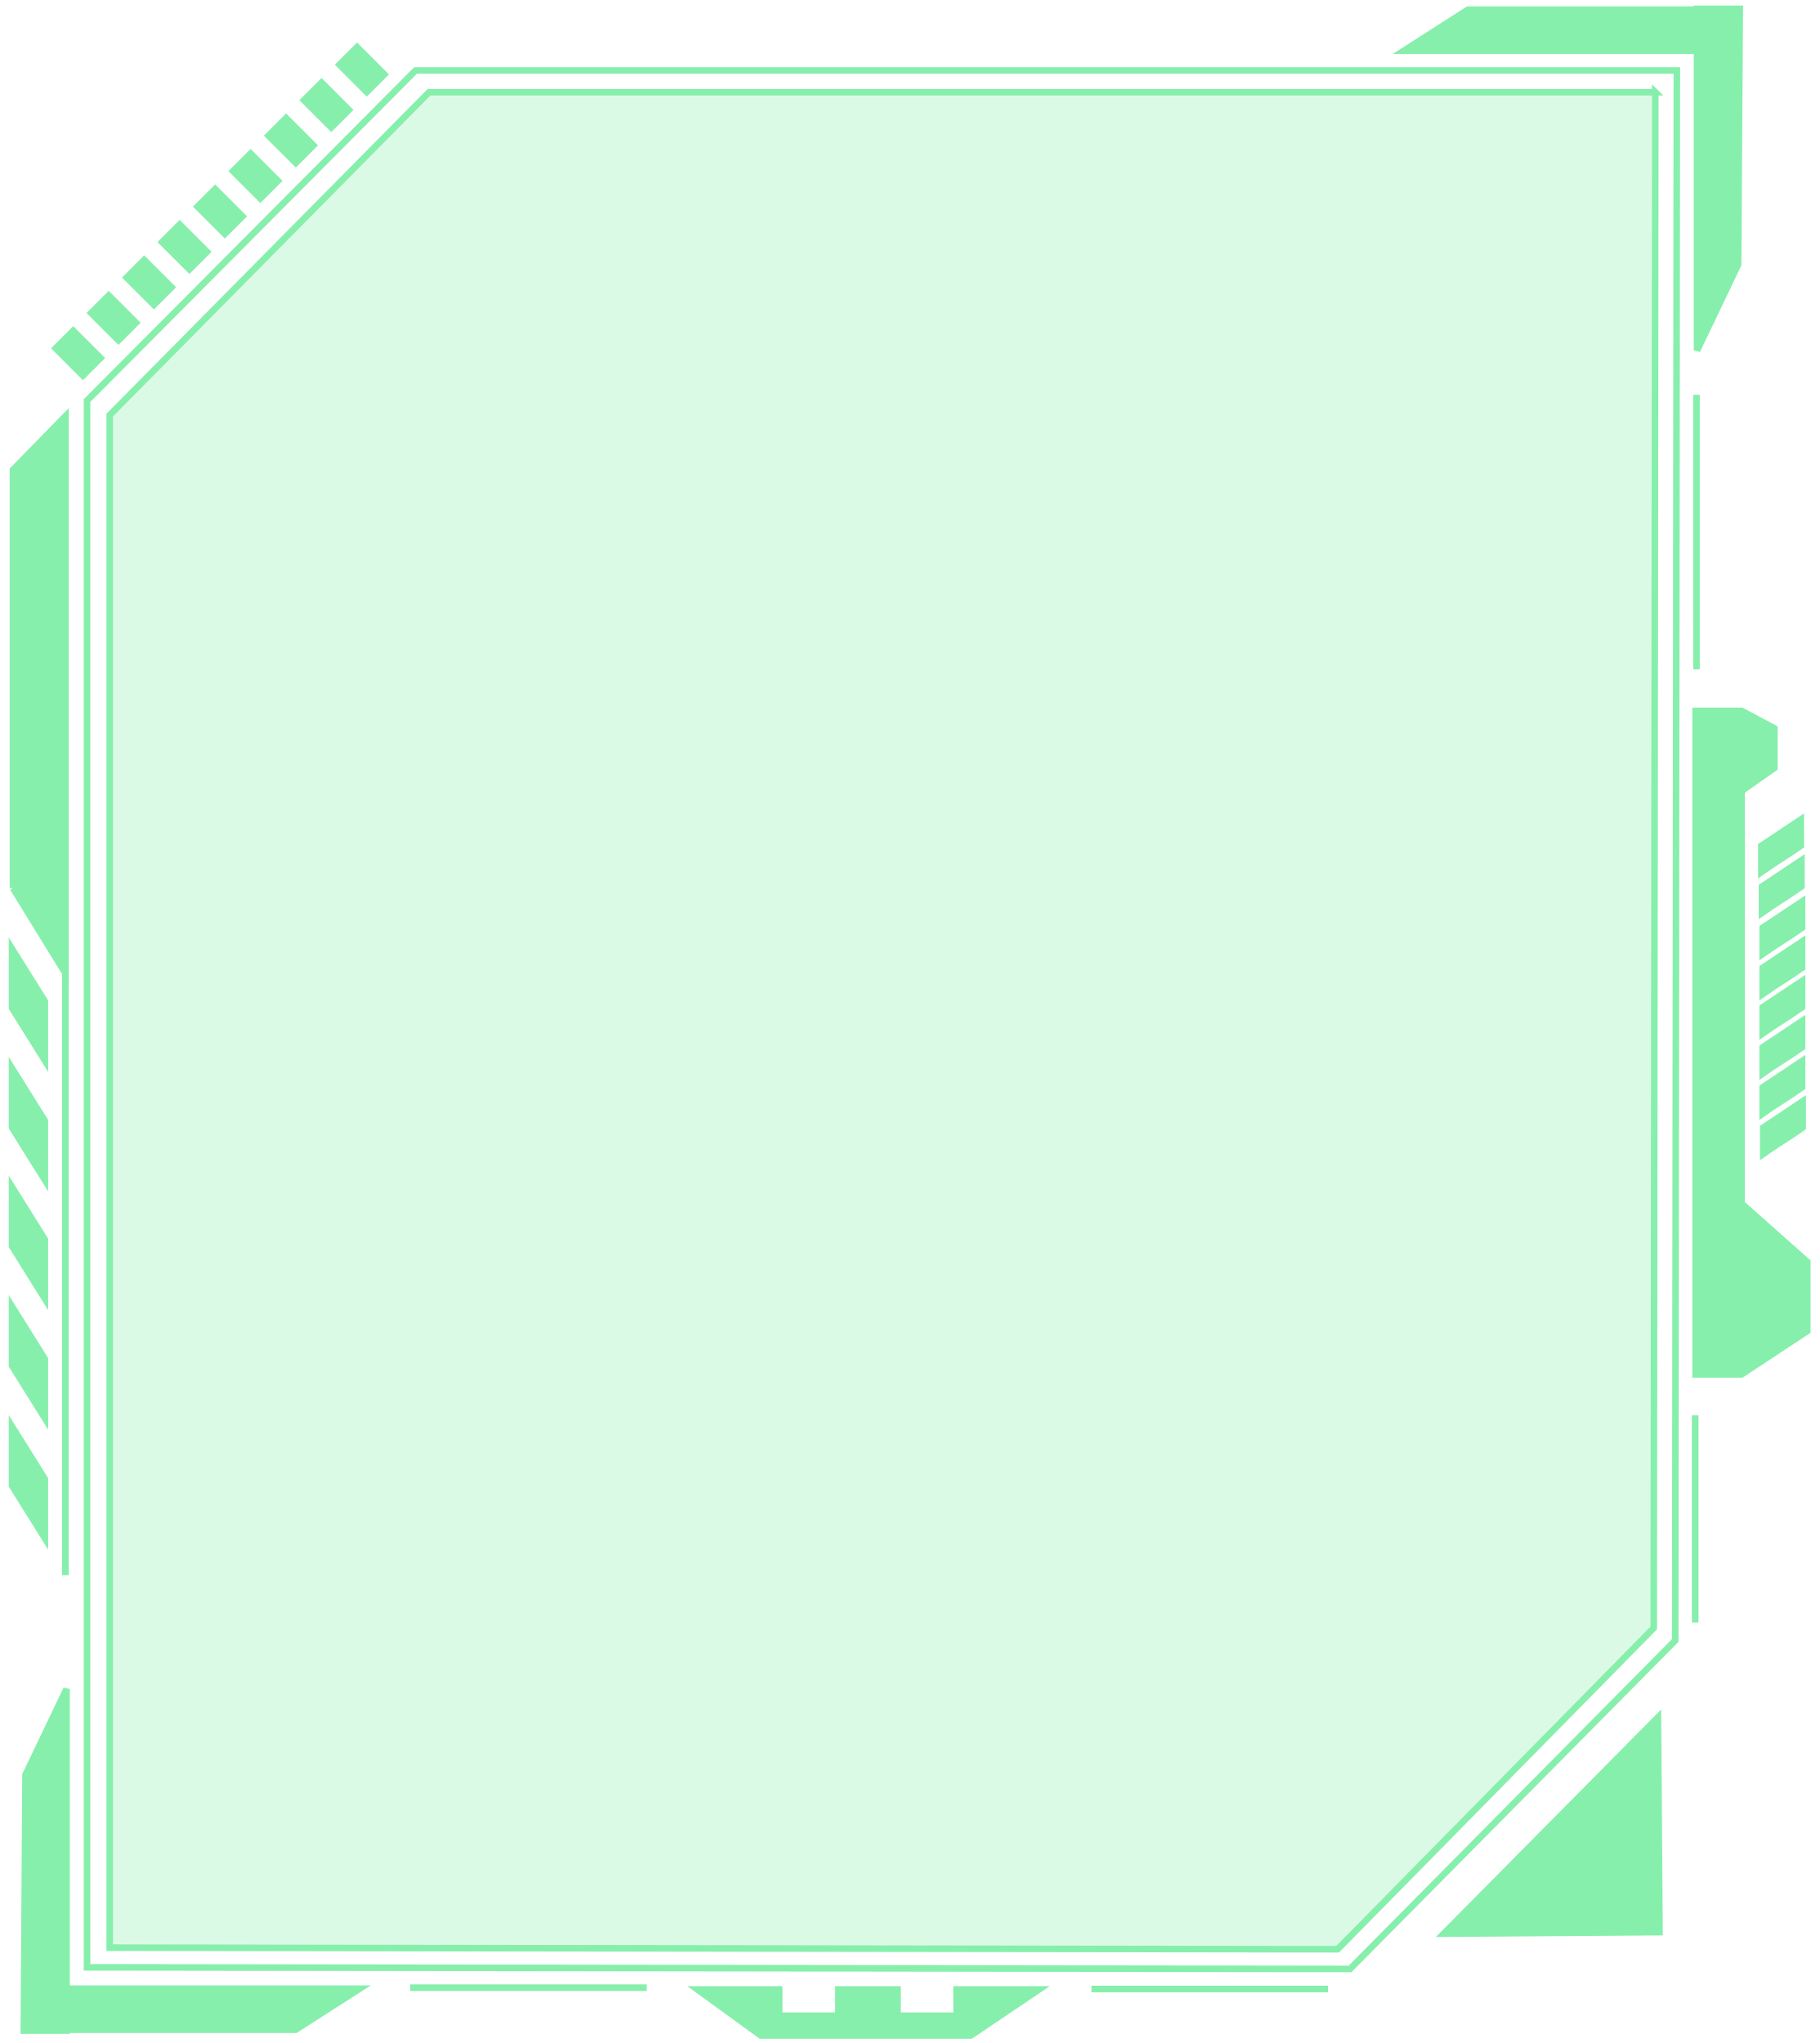
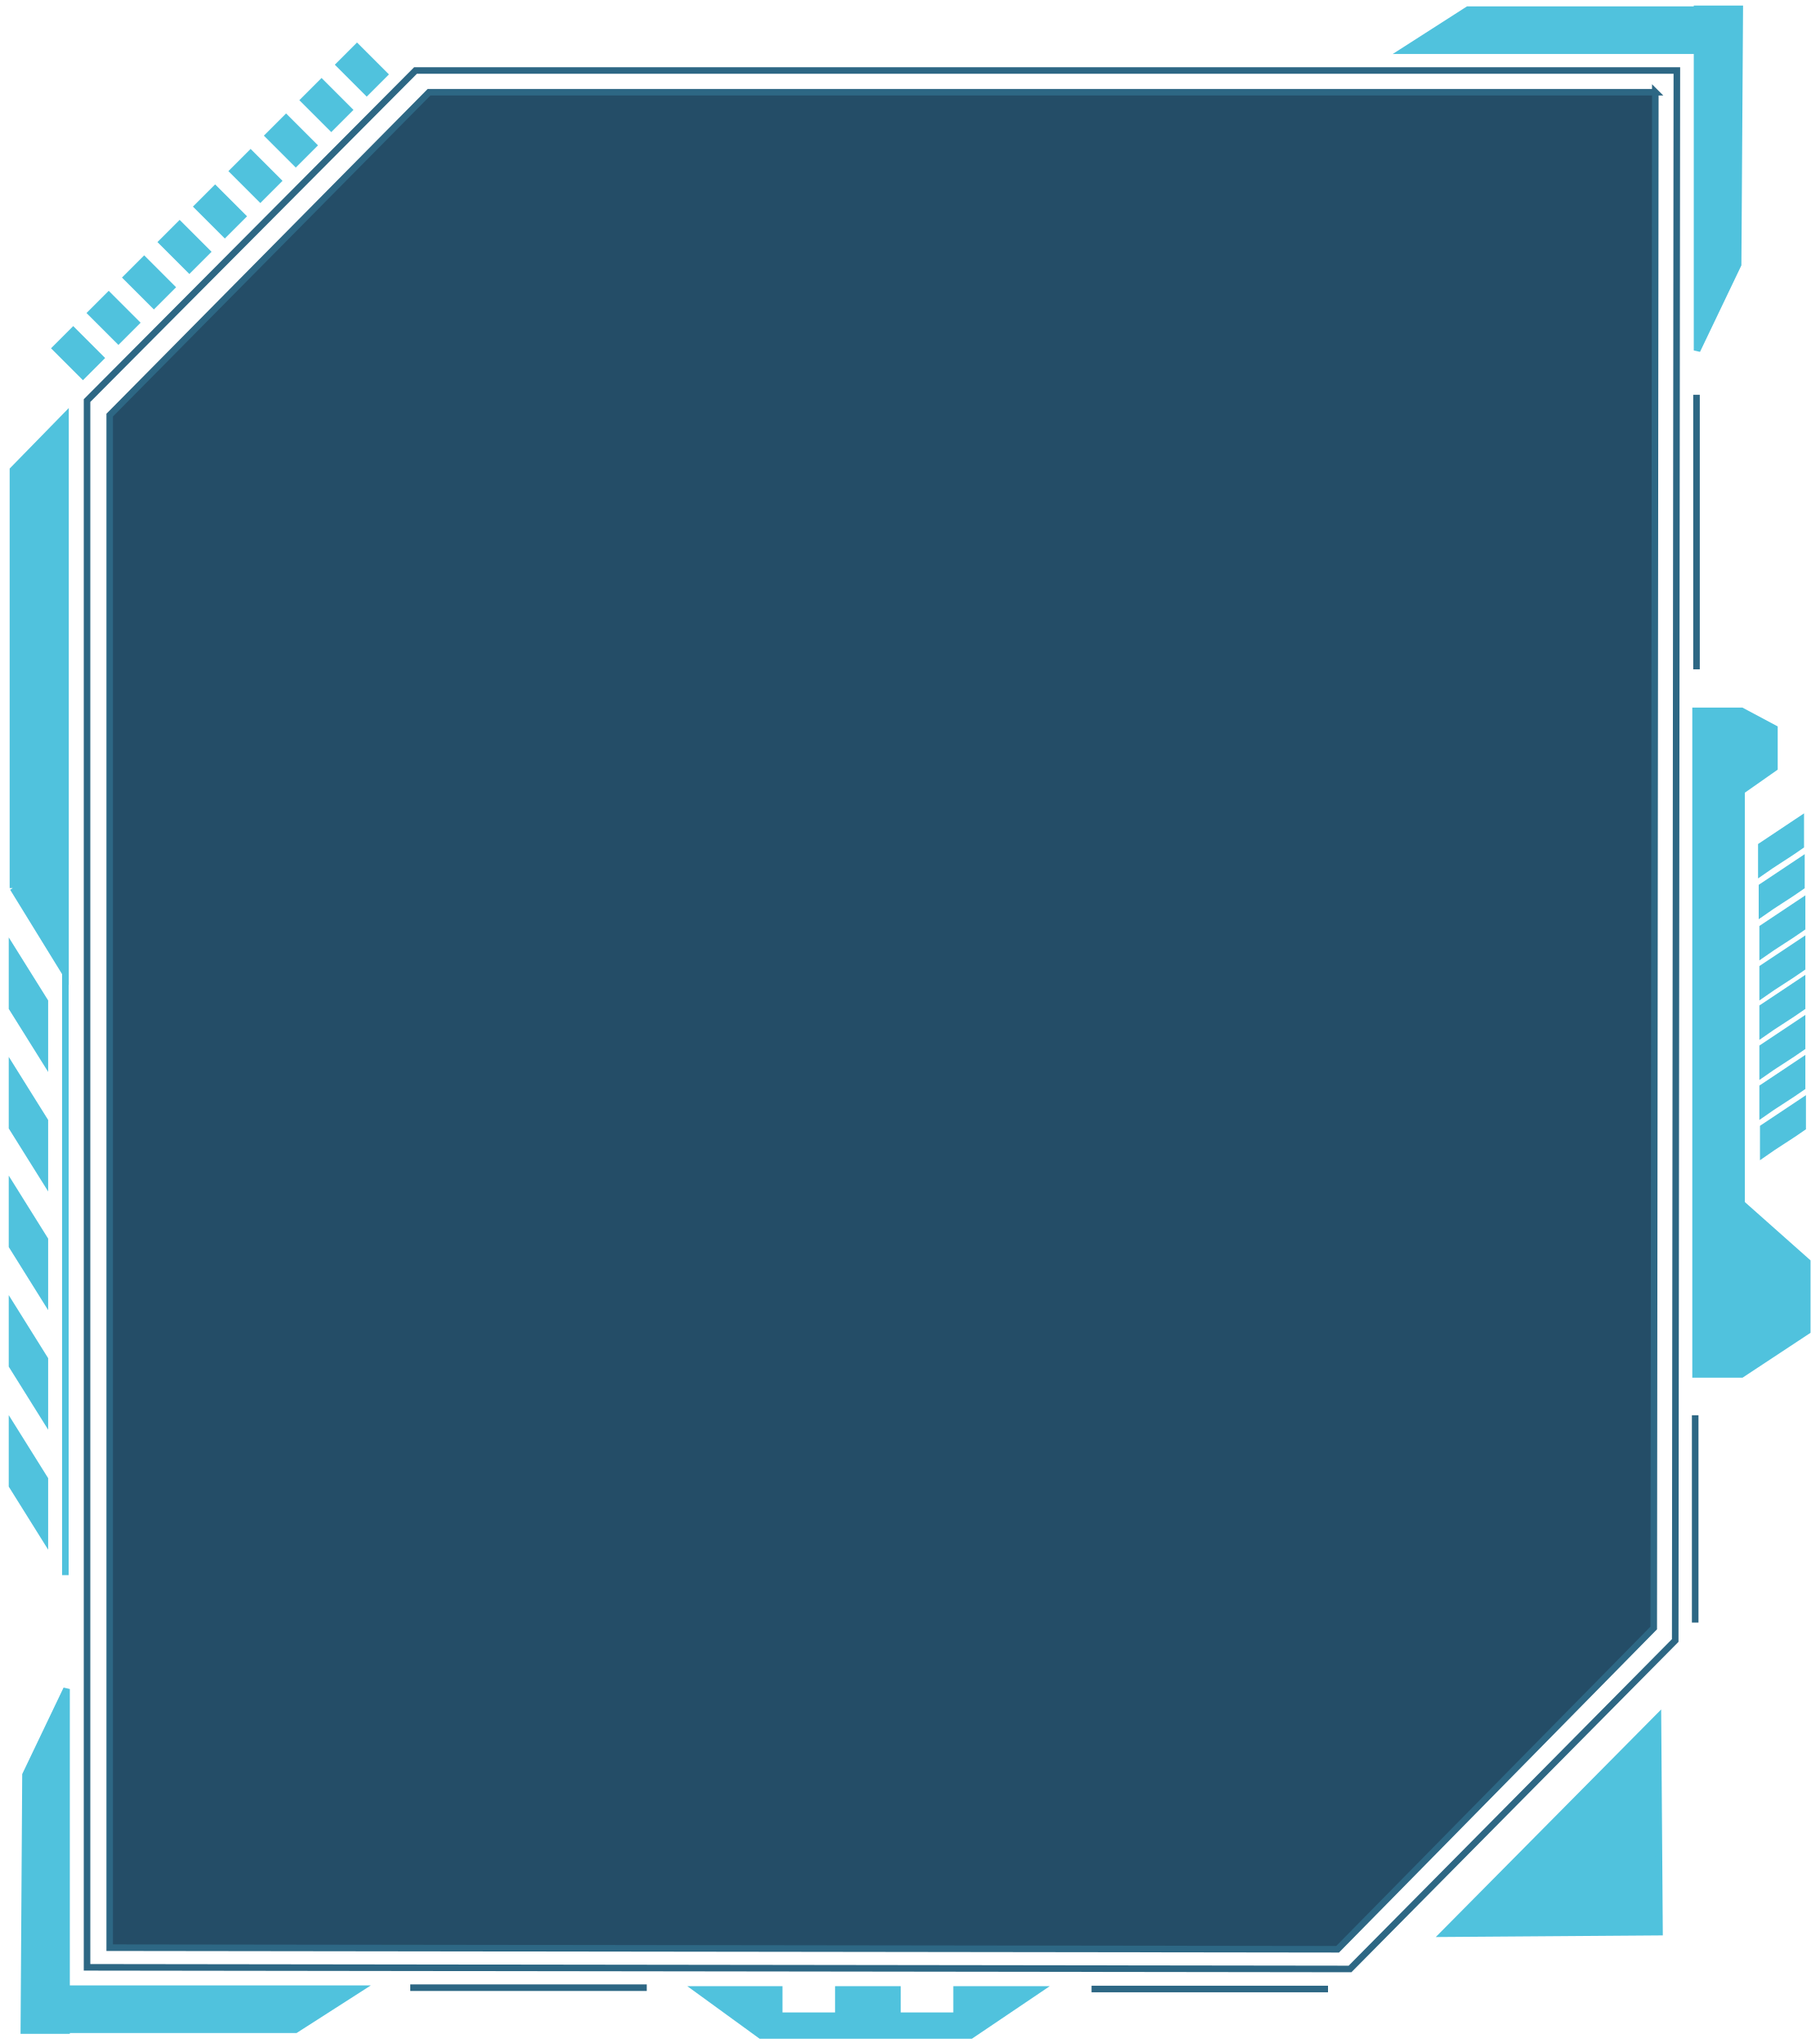
<svg xmlns="http://www.w3.org/2000/svg" width="277" height="311">
  <g class="layer">
-     <path d="m255.25,10.73l-192,0l-50,50.25l0,238.5l192.25,0.25l49.5,-50l0.25,-239z" fill="#ff0000" fill-opacity="0" id="svg_16" stroke="#86efac" />
+     <path d="m255.25,10.73l-192,0l-50,50.25l0,238.5l192.25,0.25l49.5,-50l0.25,-239z" fill="#ff0000" fill-opacity="0" id="svg_16" stroke="#2d6784" />
    <g id="svg_41">
-       <path d="m10.25,302.73l44.5,0l-9.75,6.25l-34.75,0l0,-6.25z" fill="#86efac" id="svg_34" stroke="#86efac" />
-       <path d="m10.13,309.11l0,-52l-6.25,13.07l-0.25,38.93l6.5,0z" fill="#86efac" id="svg_40" stroke="#86efac" />
+       <path d="m10.25,302.73l44.5,0l-9.75,6.25l-34.75,0l0,-6.25z" fill="#50c2dd" id="svg_34" stroke="#50c2dd" />
+       <path d="m10.13,309.11l0,-52l-6.25,13.07l-0.25,38.93l6.5,0z" fill="#50c2dd" id="svg_40" stroke="#50c2dd" />
    </g>
-     <rect fill="none" fill-opacity="0" height="6.27" id="svg_45" stroke="#86efac" width="45.36" x="543.06" y="256.15" />
-     <path d="m147.79,309.85l-32,0l-9.63,-7l12.45,0l0,4l9,0l0,-4l9,0l0,4l9,0l0,-4l12.55,0l-10.37,7z" fill="#86efac" id="svg_46" stroke="#86efac" />
-     <rect fill="none" fill-opacity="0" height="3.01" id="svg_47" stroke="#86efac" transform="matrix(6.12323e-17 1 -1 6.12323e-17 545.912 -278.518)" width="71.19" x="368.51" y="35.73" />
-     <rect fill="none" fill-opacity="0" height="3.01" id="svg_48" stroke="#86efac" transform="matrix(6.12323e-17 1 -1 6.12323e-17 402.807 76.4414)" width="13.03" x="124.87" y="-99.12" />
-     <line fill="none" fill-opacity="0" id="svg_50" stroke="#86efac" x1="166.15" x2="202.15" y1="302.78" y2="302.78" />
-     <rect fill="none" fill-opacity="0" height="6.27" id="svg_51" stroke="#86efac" transform="matrix(6.12323e-17 -1 1 6.12323e-17 51.2637 503.873)" width="100.25" x="267.4" y="517.11" />
+     <rect fill="none" fill-opacity="0" height="6.27" id="svg_45" stroke="#2d6784" width="45.36" x="543.06" y="256.15" />
+     <path d="m147.79,309.85l-32,0l-9.63,-7l12.45,0l0,4l9,0l0,-4l9,0l0,4l9,0l0,-4l12.55,0l-10.37,7z" fill="#50c2dd" id="svg_46" stroke="#50c2dd" />
+     <rect fill="none" fill-opacity="0" height="3.01" id="svg_47" stroke="#2d6784" transform="matrix(6.12323e-17 1 -1 6.12323e-17 545.912 -278.518)" width="71.19" x="368.51" y="35.73" />
+     <rect fill="none" fill-opacity="0" height="3.01" id="svg_48" stroke="#2d6784" transform="matrix(6.12323e-17 1 -1 6.12323e-17 402.807 76.4414)" width="13.03" x="124.87" y="-99.12" />
+     <line fill="none" fill-opacity="0" id="svg_50" stroke="#2d6784" x1="166.15" x2="202.15" y1="302.78" y2="302.78" />
+     <rect fill="none" fill-opacity="0" height="6.27" id="svg_51" stroke="#2d6784" transform="matrix(6.12323e-17 -1 1 6.12323e-17 51.2637 503.873)" width="100.25" x="267.4" y="517.11" />
    <g id="svg_52" transform="matrix(-1 1.22465e-16 -1.22465e-16 -1 789.404 231.228)">
-       <path d="m531.2,223.51l44.5,0l-9.75,6.25l-34.75,0l0,-6.25z" fill="#86efac" id="svg_53" stroke="#86efac" />
-       <path d="m531.08,229.88l0,-52l-6.25,13.07l-0.25,38.93l6.5,0z" fill="#86efac" id="svg_54" stroke="#86efac" />
+       <path d="m531.2,223.51l44.5,0l-9.75,6.25l-34.75,0l0,-6.25z" fill="#50c2dd" id="svg_53" stroke="#50c2dd" />
+       <path d="m531.08,229.88l0,-52l-6.25,13.07l-0.25,38.93l6.5,0z" fill="#50c2dd" id="svg_54" stroke="#50c2dd" />
    </g>
-     <path d="m258.1,108.22l0,101l7,0l10,-6.6l0,-10.53l-10,-8.88l0,-62.8l5,-3.51l0,-6.02l-5,-2.67l-7,0l0,0.01z" fill="#86efac" id="svg_56" stroke="#86efac" />
-     <rect fill="#86efac" height="3.78" id="svg_1" stroke="#86efac" transform="rotate(45 11.8864 53.7618)" width="5.87" x="8.95" y="51.87" />
-     <rect fill="#86efac" height="3.78" id="svg_2" stroke="#86efac" transform="rotate(45 17.2864 48.3918)" width="5.87" x="14.35" y="46.5" />
-     <rect fill="none" fill-opacity="0" height="3.78" id="svg_3" stroke="#86efac" transform="matrix(6.12323e-17 1 -1 6.12323e-17 505.85 177.85)" width="5.87" x="164.55" y="-89.01" />
-     <rect fill="#86efac" height="3.78" id="svg_4" stroke="#86efac" transform="rotate(45 22.6864 42.9918)" width="5.87" x="19.75" y="41.1" />
-     <rect fill="#86efac" height="3.78" id="svg_5" stroke="#86efac" transform="rotate(45 28.0864 37.5918)" width="5.87" x="25.15" y="35.7" />
-     <rect fill="#86efac" height="3.78" id="svg_6" stroke="#86efac" transform="rotate(45 33.4864 32.1918)" width="5.87" x="30.55" y="30.3" />
-     <rect fill="#86efac" height="3.78" id="svg_7" stroke="#86efac" transform="rotate(45 38.8864 26.7918)" width="5.87" x="35.95" y="24.9" />
-     <rect fill="#86efac" height="3.78" id="svg_8" stroke="#86efac" transform="rotate(45 44.2864 21.3918)" width="5.87" x="41.35" y="19.5" />
-     <rect fill="#86efac" height="3.78" id="svg_9" stroke="#86efac" transform="rotate(45 49.6864 15.9918)" width="5.87" x="46.75" y="14.1" />
-     <rect fill="#86efac" height="3.78" id="svg_10" stroke="#86efac" transform="rotate(45 55.0864 10.5918)" width="5.87" x="52.15" y="8.7" />
-     <line fill="none" fill-opacity="0" id="svg_13" stroke="#86efac" x1="62.45" x2="98.45" y1="302.58" y2="302.58" />
-     <rect fill="none" fill-opacity="0" height="6.27" id="svg_14" stroke="#86efac" width="45.36" x="547.89" y="274.73" />
-     <line fill="none" fill-opacity="0" id="svg_15" stroke="#86efac" x1="258.24" x2="258.24" y1="60.1" y2="101.89" />
-     <line fill="none" fill-opacity="0" id="svg_18" stroke="#86efac" x1="258.04" x2="258.04" y1="215.44" y2="247" />
-     <path d="m1.97,135.19l0,-63.66l8,-8.19l0,84.84l-8,-13l0,0.01z" fill="#86efac" id="svg_21" stroke="#86efac" />
-     <path d="m219.72,294.32l0,-32.85l32.69,32.85l-32.69,0z" fill="#86efac" id="svg_17" stroke="#86efac" transform="rotate(-90.4156 236.066 277.897)" />
-     <line fill="none" fill-opacity="0" id="svg_12" stroke="#86efac" x1="9.95" x2="9.95" y1="147.23" y2="239.78" />
-     <path d="m268.31,165.52l6,-4l0,4c-1.87,1.33 -4.13,2.67 -6,4l0,-4z" fill="#86efac" id="svg_19" stroke="#86efac" />
-     <path d="m268.31,159.43l6,-4l0,4c-1.87,1.33 -4.13,2.67 -6,4l0,-4z" fill="#86efac" id="svg_24" stroke="#86efac" />
-     <path d="m268.4,171.65l6,-4l0,4c-1.87,1.33 -4.13,2.67 -6,4l0,-4z" fill="#86efac" id="svg_25" stroke="#86efac" />
-     <path d="m268.31,147.33l6,-4l0,4c-1.87,1.33 -4.13,2.67 -6,4l0,-4z" fill="#86efac" id="svg_26" stroke="#86efac" />
-     <path d="m268.31,153.33l6,-4l0,4c-1.87,1.33 -4.13,2.67 -6,4l0,-4z" fill="#86efac" id="svg_27" stroke="#86efac" />
-     <path d="m268.31,141.23l6,-4l0,4c-1.87,1.33 -4.13,2.67 -6,4l0,-4z" fill="#86efac" id="svg_29" stroke="#86efac" />
-     <path d="m586.37,329.06l0,9l-5,-8l0,-9l5,8z" fill="none" fill-opacity="0" id="svg_32" stroke="#86efac" />
-     <path d="m6.83,152.44l0,9l-5,-8l0,-9l5,8z" fill="#86efac" id="svg_33" stroke="#86efac" />
-     <path d="m6.83,170.63l0,9l-5,-8l0,-9l5,8z" fill="#86efac" id="svg_35" stroke="#86efac" />
-     <path d="m6.83,188.7l0,9l-5,-8l0,-9l5,8z" fill="#86efac" id="svg_36" stroke="#86efac" />
-     <path d="m6.83,206.89l0,9l-5,-8l0,-9l5,8z" fill="#86efac" id="svg_37" stroke="#86efac" />
-     <path d="m6.83,225.16l0,9l-5,-8l0,-9l5,8z" fill="#86efac" id="svg_38" stroke="#86efac" />
-     <path d="m577.4,308.37l0,9l-5,-8l0,-9l5,8z" fill="none" fill-opacity="0" id="svg_39" stroke="#86efac" />
-     <path d="m268.21,134.96l6,-4l0,4c-1.87,1.33 -4.13,2.67 -6,4l0,-4z" fill="#86efac" id="svg_42" stroke="#86efac" />
-     <path d="m268.11,128.75l6,-4l0,4c-1.87,1.33 -4.13,2.67 -6,4l0,-4z" fill="#86efac" id="svg_43" stroke="#86efac" />
-     <path d="m538.94,221.12l6,-4l0,4c-1.87,1.33 -4.13,2.67 -6,4l0,-4z" fill="none" fill-opacity="0" id="svg_44" stroke="#86efac" />
-     <path d="m536.4,213.11l6,-4l0,4c-1.87,1.33 -4.13,2.67 -6,4l0,-4z" fill="none" fill-opacity="0" id="svg_49" stroke="#86efac" />
-     <path d="m251.98,14.04l-186.67,0l-48.61,49.15l0,233.3l186.91,0.24l48.12,-48.91l0.24,-233.79z" fill="#86efac" fill-opacity="0.3" id="svg_28" stroke="#86efac" />
+     <path d="m258.1,108.22l0,101l7,0l10,-6.6l0,-10.53l-10,-8.88l0,-62.8l5,-3.51l0,-6.02l-5,-2.67l-7,0l0,0.01z" fill="#50c2dd" id="svg_56" stroke="#50c2dd" />
+     <rect fill="#50c2dd" height="3.78" id="svg_1" stroke="#50c2dd" transform="rotate(45 11.8864 53.7618)" width="5.87" x="8.95" y="51.87" />
+     <rect fill="#50c2dd" height="3.78" id="svg_2" stroke="#50c2dd" transform="rotate(45 17.2864 48.3918)" width="5.87" x="14.35" y="46.5" />
+     <rect fill="none" fill-opacity="0" height="3.78" id="svg_3" stroke="#2d6784" transform="matrix(6.12323e-17 1 -1 6.12323e-17 505.85 177.85)" width="5.87" x="164.55" y="-89.01" />
+     <rect fill="#50c2dd" height="3.78" id="svg_4" stroke="#50c2dd" transform="rotate(45 22.6864 42.9918)" width="5.87" x="19.75" y="41.1" />
+     <rect fill="#50c2dd" height="3.78" id="svg_5" stroke="#50c2dd" transform="rotate(45 28.0864 37.5918)" width="5.87" x="25.15" y="35.7" />
+     <rect fill="#50c2dd" height="3.78" id="svg_6" stroke="#50c2dd" transform="rotate(45 33.4864 32.1918)" width="5.87" x="30.55" y="30.3" />
+     <rect fill="#50c2dd" height="3.78" id="svg_7" stroke="#50c2dd" transform="rotate(45 38.8864 26.7918)" width="5.87" x="35.95" y="24.9" />
+     <rect fill="#50c2dd" height="3.78" id="svg_8" stroke="#50c2dd" transform="rotate(45 44.2864 21.3918)" width="5.87" x="41.35" y="19.5" />
+     <rect fill="#50c2dd" height="3.78" id="svg_9" stroke="#50c2dd" transform="rotate(45 49.6864 15.9918)" width="5.87" x="46.75" y="14.1" />
+     <rect fill="#50c2dd" height="3.78" id="svg_10" stroke="#50c2dd" transform="rotate(45 55.0864 10.5918)" width="5.87" x="52.15" y="8.7" />
+     <line fill="none" fill-opacity="0" id="svg_13" stroke="#2d6784" x1="62.45" x2="98.45" y1="302.58" y2="302.58" />
+     <rect fill="none" fill-opacity="0" height="6.27" id="svg_14" stroke="#2d6784" width="45.36" x="547.89" y="274.73" />
+     <line fill="none" fill-opacity="0" id="svg_15" stroke="#2d6784" x1="258.24" x2="258.24" y1="60.1" y2="101.89" />
+     <line fill="none" fill-opacity="0" id="svg_18" stroke="#2d6784" x1="258.04" x2="258.04" y1="215.44" y2="247" />
+     <path d="m1.97,135.19l0,-63.66l8,-8.19l0,84.84l-8,-13l0,0.01z" fill="#50c2dd" id="svg_21" stroke="#50c2dd" />
+     <path d="m219.72,294.32l0,-32.85l32.69,32.85l-32.69,0z" fill="#50c2dd" id="svg_17" stroke="#50c2dd" transform="rotate(-90.4156 236.066 277.897)" />
+     <line fill="none" fill-opacity="0" id="svg_12" stroke="#50c2dd" x1="9.95" x2="9.95" y1="147.23" y2="239.78" />
+     <path d="m268.31,165.52l6,-4l0,4c-1.87,1.33 -4.13,2.67 -6,4l0,-4z" fill="#50c2dd" id="svg_19" stroke="#50c2dd" />
+     <path d="m268.31,159.43l6,-4l0,4c-1.87,1.33 -4.13,2.67 -6,4l0,-4z" fill="#50c2dd" id="svg_24" stroke="#50c2dd" />
+     <path d="m268.4,171.65l6,-4l0,4c-1.87,1.33 -4.13,2.67 -6,4l0,-4z" fill="#50c2dd" id="svg_25" stroke="#50c2dd" />
+     <path d="m268.31,147.33l6,-4l0,4c-1.87,1.33 -4.13,2.67 -6,4l0,-4z" fill="#50c2dd" id="svg_26" stroke="#50c2dd" />
+     <path d="m268.31,153.33l6,-4l0,4c-1.87,1.33 -4.13,2.67 -6,4l0,-4z" fill="#50c2dd" id="svg_27" stroke="#50c2dd" />
+     <path d="m268.31,141.23l6,-4l0,4c-1.87,1.33 -4.13,2.67 -6,4l0,-4z" fill="#50c2dd" id="svg_29" stroke="#50c2dd" />
+     <path d="m586.37,329.06l0,9l-5,-8l0,-9l5,8z" fill="none" fill-opacity="0" id="svg_32" stroke="#2d6784" />
+     <path d="m6.83,152.44l0,9l-5,-8l0,-9l5,8z" fill="#50c2dd" id="svg_33" stroke="#50c2dd" />
+     <path d="m6.83,170.63l0,9l-5,-8l0,-9l5,8z" fill="#50c2dd" id="svg_35" stroke="#50c2dd" />
+     <path d="m6.83,188.7l0,9l-5,-8l0,-9l5,8z" fill="#50c2dd" id="svg_36" stroke="#50c2dd" />
+     <path d="m6.83,206.89l0,9l-5,-8l0,-9l5,8z" fill="#50c2dd" id="svg_37" stroke="#50c2dd" />
+     <path d="m6.83,225.16l0,9l-5,-8l0,-9l5,8z" fill="#50c2dd" id="svg_38" stroke="#50c2dd" />
+     <path d="m577.4,308.37l0,9l-5,-8l0,-9l5,8z" fill="none" fill-opacity="0" id="svg_39" stroke="#2d6784" />
+     <path d="m268.21,134.96l6,-4l0,4c-1.87,1.33 -4.13,2.67 -6,4l0,-4z" fill="#50c2dd" id="svg_42" stroke="#50c2dd" />
+     <path d="m268.11,128.75l6,-4l0,4c-1.87,1.33 -4.13,2.67 -6,4l0,-4z" fill="#50c2dd" id="svg_43" stroke="#50c2dd" />
+     <path d="m538.94,221.12l6,-4l0,4c-1.87,1.33 -4.13,2.67 -6,4l0,-4z" fill="none" fill-opacity="0" id="svg_44" stroke="#2d6784" />
+     <path d="m536.4,213.11l6,-4l0,4c-1.87,1.33 -4.13,2.67 -6,4l0,-4z" fill="none" fill-opacity="0" id="svg_49" stroke="#2d6784" />
+     <path d="m251.98,14.04l-186.67,0l-48.61,49.15l0,233.3l186.91,0.24l48.12,-48.91l0.24,-233.79z" fill="#244d67" fill-opacity="1" id="svg_28" stroke="#2d6784" />
  </g>
  <g class="layer">
  </g>
</svg>
